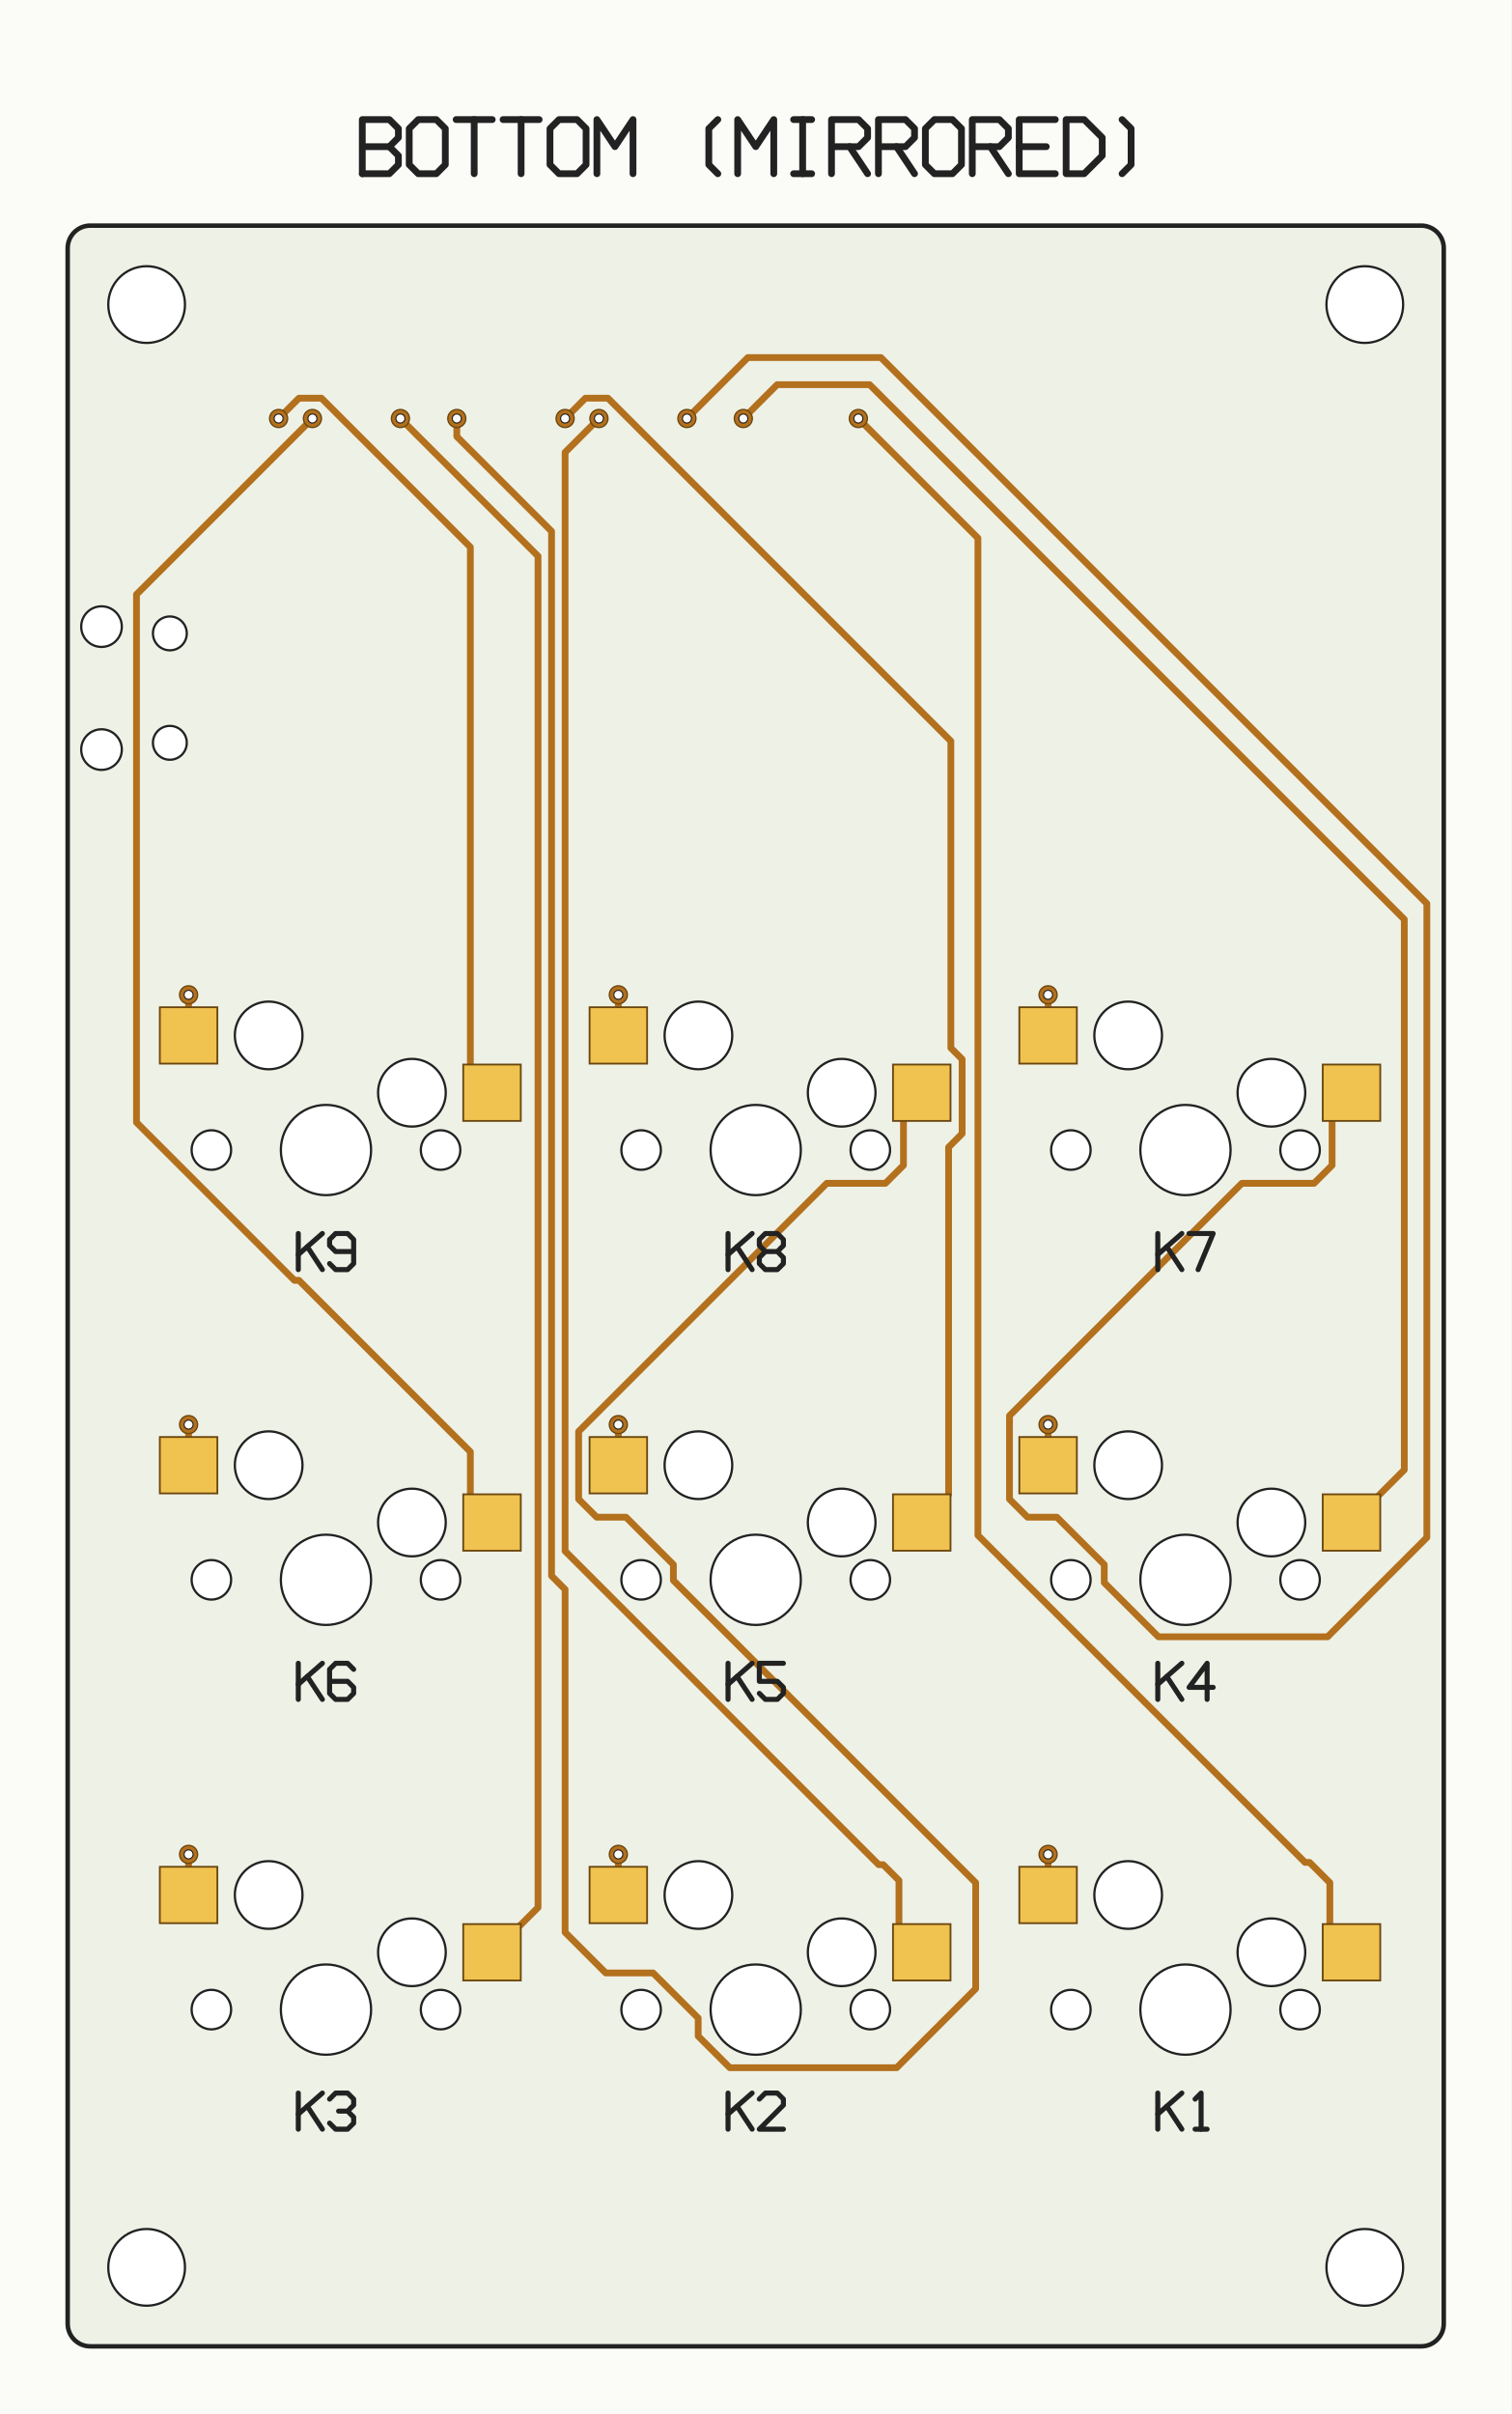
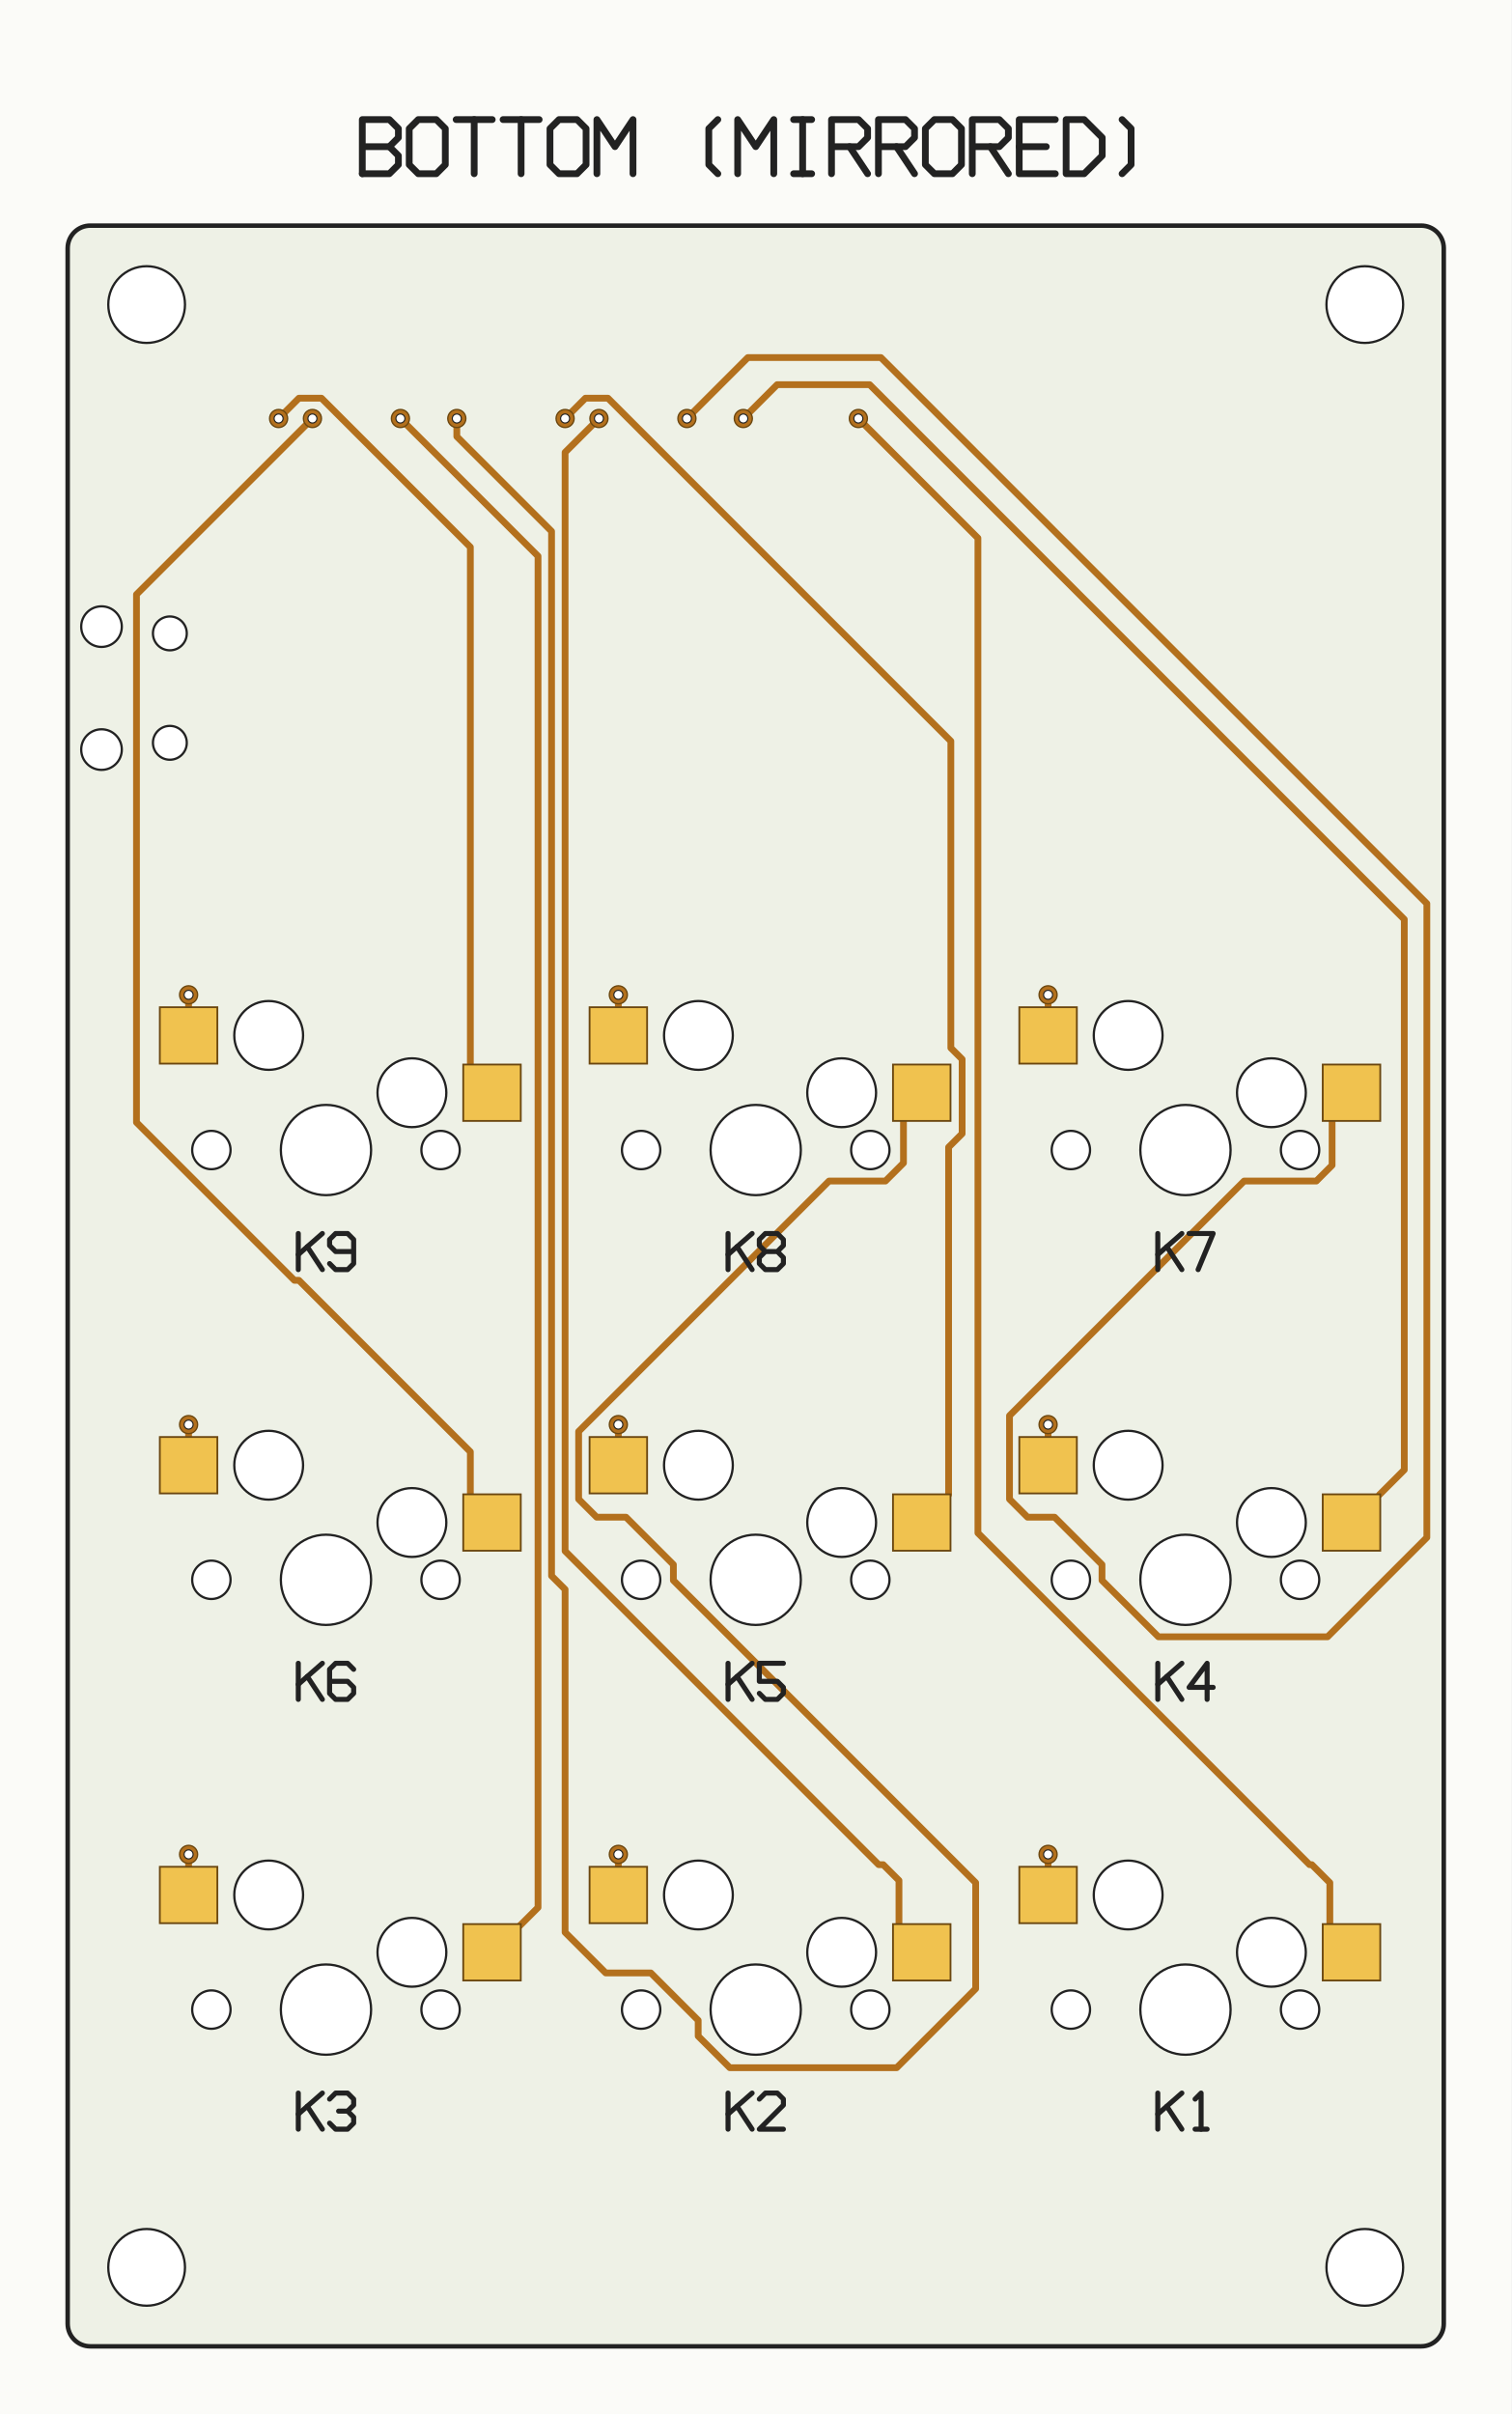
<svg xmlns="http://www.w3.org/2000/svg" viewBox="-33.5 -57 67 107" role="img" aria-label="macropad PCB, bottom seen from below and mirrored: copper, pads open in the mask and drills">
  <rect x="-33.5" y="-57" width="67" height="107" fill="#fbfbf8" />
  <polygon points="-29.5,47 -29.598,46.995 -29.695,46.981 -29.79,46.957 -29.883,46.924 -29.971,46.882 -30.056,46.831 -30.134,46.773 -30.207,46.707 -30.273,46.634 -30.331,46.556 -30.382,46.471 -30.424,46.383 -30.457,46.29 -30.481,46.195 -30.495,46.098 -30.5,46 -30.5,-46 -30.495,-46.098 -30.481,-46.195 -30.457,-46.29 -30.424,-46.383 -30.382,-46.471 -30.331,-46.556 -30.273,-46.634 -30.207,-46.707 -30.134,-46.773 -30.056,-46.831 -29.971,-46.882 -29.883,-46.924 -29.79,-46.957 -29.695,-46.981 -29.598,-46.995 -29.5,-47 29.5,-47 29.598,-46.995 29.695,-46.981 29.79,-46.957 29.883,-46.924 29.971,-46.882 30.056,-46.831 30.134,-46.773 30.207,-46.707 30.273,-46.634 30.331,-46.556 30.382,-46.471 30.424,-46.383 30.457,-46.29 30.481,-46.195 30.495,-46.098 30.5,-46 30.5,46 30.495,46.098 30.481,46.195 30.457,46.29 30.424,46.383 30.382,46.471 30.331,46.556 30.273,46.634 30.207,46.707 30.134,46.773 30.056,46.831 29.971,46.882 29.883,46.924 29.79,46.957 29.695,46.981 29.598,46.995 29.5,47" fill="#eef1e6" />
  <rect x="25.135" y="28.285" width="2.55" height="2.5" fill="#b3701d" />
  <rect x="11.685" y="25.745" width="2.55" height="2.5" fill="#b3701d" />
  <rect x="6.085" y="28.285" width="2.55" height="2.5" fill="#b3701d" />
  <rect x="-7.365" y="25.745" width="2.55" height="2.5" fill="#b3701d" />
  <rect x="-12.965" y="28.285" width="2.55" height="2.5" fill="#b3701d" />
  <rect x="-26.415" y="25.745" width="2.55" height="2.5" fill="#b3701d" />
  <rect x="25.135" y="9.235" width="2.55" height="2.5" fill="#b3701d" />
  <rect x="11.685" y="6.695" width="2.55" height="2.5" fill="#b3701d" />
  <rect x="6.085" y="9.235" width="2.55" height="2.5" fill="#b3701d" />
  <rect x="-7.365" y="6.695" width="2.55" height="2.5" fill="#b3701d" />
  <rect x="-12.965" y="9.235" width="2.55" height="2.5" fill="#b3701d" />
  <rect x="-26.415" y="6.695" width="2.55" height="2.5" fill="#b3701d" />
  <rect x="25.135" y="-9.815" width="2.55" height="2.5" fill="#b3701d" />
  <rect x="11.685" y="-12.355" width="2.55" height="2.5" fill="#b3701d" />
  <rect x="6.085" y="-9.815" width="2.55" height="2.5" fill="#b3701d" />
  <rect x="-7.365" y="-12.355" width="2.55" height="2.5" fill="#b3701d" />
  <rect x="-12.965" y="-9.815" width="2.55" height="2.5" fill="#b3701d" />
  <rect x="-26.415" y="-12.355" width="2.55" height="2.5" fill="#b3701d" />
-   <path d="M12.96 26.995L12.96 25.195M-6.09 26.995L-6.09 25.195M-25.14 26.995L-25.14 25.195M12.96 7.945L12.96 6.145M-6.09 7.945L-6.09 6.145M-25.14 7.945L-25.14 6.145M12.96 -11.105L12.96 -12.905M-6.09 -11.105L-6.09 -12.905M-25.14 -11.105L-25.14 -12.905M4.55 -38.45L9.85 -33.15M9.85 -33.15L9.85 11.05M9.85 11.05L24.35 25.55M24.35 25.55L24.55 25.55M24.55 25.55L25.45 26.45M25.45 26.45L25.45 28.35M-6.95 -38.45L-8.45 -36.95M-8.45 -36.95L-8.45 11.75M-8.45 11.75L5.45 25.65M5.45 25.65L5.65 25.65M5.65 25.65L6.35 26.35M6.35 26.35L6.35 28.35M-15.75 -38.45L-9.65 -32.35M-9.65 -32.35L-9.65 27.55M-9.65 27.55L-10.45 28.35M-0.55 -38.45L0.95 -39.95M0.95 -39.95L5.05 -39.95M5.05 -39.95L28.75 -16.25M28.75 -16.25L28.75 8.15M28.75 8.15L27.65 9.25M-8.45 -38.45L-7.55 -39.35M-7.55 -39.35L-6.55 -39.35M-6.55 -39.35L8.65 -24.15M8.65 -24.15L8.65 -10.55M8.65 -10.55L9.15 -10.05M9.15 -10.05L9.15 -6.75M9.15 -6.75L8.55 -6.15M8.55 -6.15L8.55 9.25M-19.65 -38.45L-27.45 -30.65M-27.45 -30.65L-27.45 -7.25M-27.45 -7.25L-20.45 -0.25M-20.45 -0.25L-20.25 -0.25M-20.25 -0.25L-12.65 7.35M-12.65 7.35L-12.65 9.25M-3.05 -38.45L-0.35 -41.15M-0.35 -41.15L5.55 -41.15M5.55 -41.15L29.75 -16.95M29.75 -16.95L29.75 11.15M29.75 11.15L25.35 15.55M25.35 15.55L17.85 15.55M17.85 15.55L15.45 13.15M15.45 13.15L15.45 12.35M15.45 12.35L13.35 10.25M13.35 10.25L12.05 10.25M12.05 10.25L11.25 9.45M11.25 9.45L11.25 5.75M11.25 5.75L21.55 -4.55M21.55 -4.55L24.75 -4.55M24.75 -4.55L25.55 -5.35M25.55 -5.35L25.55 -7.35M-13.25 -38.45L-13.25 -37.65M-13.25 -37.65L-9.05 -33.45M-9.05 -33.45L-9.05 12.85M-9.05 12.85L-8.45 13.45M-8.45 13.45L-8.45 28.65M-8.45 28.65L-6.65 30.45M-6.65 30.45L-4.55 30.45M-4.55 30.45L-2.55 32.45M-2.55 32.45L-2.55 33.25M-2.55 33.25L-1.15 34.65M-1.15 34.65L6.25 34.65M6.25 34.65L9.75 31.15M9.75 31.15L9.75 26.45M9.75 26.45L-3.65 13.05M-3.65 13.05L-3.65 12.35M-3.65 12.35L-5.75 10.25M-5.75 10.25L-7.05 10.25M-7.05 10.25L-7.85 9.45M-7.85 9.45L-7.85 6.45M-7.85 6.45L3.15 -4.55M3.15 -4.55L5.75 -4.55M5.75 -4.55L6.55 -5.35M6.55 -5.35L6.55 -7.35M-21.15 -38.45L-20.25 -39.35M-20.25 -39.35L-19.25 -39.35M-19.25 -39.35L-12.65 -32.75M-12.65 -32.75L-12.65 -9.75" fill="none" stroke="#b3701d" stroke-width="0.3" stroke-linecap="round" stroke-linejoin="round" />
+   <path d="M12.96 26.995L12.96 25.195M-6.09 26.995L-6.09 25.195M-25.14 26.995L-25.14 25.195M12.96 7.945L12.96 6.145M-6.09 7.945L-6.09 6.145M-25.14 7.945L-25.14 6.145M12.96 -11.105L12.96 -12.905M-6.09 -11.105L-6.09 -12.905M-25.14 -11.105L-25.14 -12.905M4.55 -38.45L9.85 -33.15M9.85 -33.15L9.85 10.95M9.85 10.95L24.55 25.65M24.55 25.65L24.65 25.65M24.65 25.65L25.45 26.45M25.45 26.45L25.45 28.35M-6.95 -38.45L-8.45 -36.95M-8.45 -36.95L-8.45 11.75M-8.45 11.75L5.45 25.65M5.45 25.65L5.65 25.65M5.65 25.65L6.35 26.35M6.35 26.35L6.35 28.35M-15.75 -38.45L-9.65 -32.35M-9.65 -32.35L-9.65 27.55M-9.65 27.55L-10.45 28.35M-0.55 -38.45L0.95 -39.95M0.95 -39.95L5.05 -39.95M5.05 -39.95L28.75 -16.25M28.75 -16.25L28.75 8.15M28.75 8.15L27.65 9.25M-8.45 -38.45L-7.55 -39.35M-7.55 -39.35L-6.55 -39.35M-6.55 -39.35L8.65 -24.15M8.65 -24.15L8.65 -10.55M8.65 -10.55L9.15 -10.05M9.15 -10.05L9.15 -6.75M9.15 -6.75L8.55 -6.15M8.55 -6.15L8.55 9.25M-19.65 -38.45L-27.45 -30.65M-27.45 -30.65L-27.45 -7.25M-27.45 -7.25L-20.45 -0.25M-20.45 -0.25L-20.25 -0.25M-20.25 -0.25L-12.65 7.35M-12.65 7.35L-12.65 9.25M-3.05 -38.45L-0.35 -41.15M-0.35 -41.15L5.55 -41.15M5.55 -41.15L29.75 -16.95M29.75 -16.95L29.75 11.15M29.75 11.15L25.35 15.55M25.35 15.55L17.85 15.55M17.85 15.55L15.35 13.05M15.35 13.05L15.35 12.35M15.35 12.35L13.25 10.25M13.25 10.25L12.05 10.25M12.05 10.25L11.25 9.45M11.25 9.45L11.25 5.75M11.25 5.75L21.65 -4.65M21.65 -4.65L24.85 -4.65M24.85 -4.65L25.55 -5.35M25.55 -5.35L25.55 -7.35M-13.25 -38.45L-13.25 -37.65M-13.25 -37.65L-9.05 -33.45M-9.05 -33.45L-9.05 12.85M-9.05 12.85L-8.45 13.45M-8.45 13.45L-8.45 28.65M-8.45 28.65L-6.65 30.45M-6.65 30.45L-4.65 30.45M-4.65 30.45L-2.55 32.55M-2.55 32.55L-2.55 33.25M-2.55 33.25L-1.15 34.65M-1.15 34.65L6.25 34.65M6.25 34.65L9.75 31.15M9.75 31.15L9.75 26.45M9.75 26.45L-3.65 13.05M-3.65 13.05L-3.65 12.35M-3.65 12.35L-5.75 10.25M-5.75 10.25L-7.05 10.25M-7.05 10.25L-7.85 9.45M-7.85 9.45L-7.85 6.45M-7.85 6.45L3.25 -4.65M3.25 -4.65L5.75 -4.65M5.75 -4.65L6.55 -5.45M6.55 -5.45L6.55 -7.35M-21.15 -38.45L-20.25 -39.35M-20.25 -39.35L-19.25 -39.35M-19.25 -39.35L-12.65 -32.75M-12.65 -32.75L-12.65 -9.75" fill="none" stroke="#b3701d" stroke-width="0.3" stroke-linecap="round" stroke-linejoin="round" />
  <circle cx="12.96" cy="25.195" r="0.4" fill="#b3701d" />
  <circle cx="-6.09" cy="25.195" r="0.4" fill="#b3701d" />
  <circle cx="-25.14" cy="25.195" r="0.4" fill="#b3701d" />
  <circle cx="12.96" cy="6.145" r="0.4" fill="#b3701d" />
  <circle cx="-6.09" cy="6.145" r="0.4" fill="#b3701d" />
  <circle cx="-25.14" cy="6.145" r="0.4" fill="#b3701d" />
  <circle cx="12.96" cy="-12.905" r="0.4" fill="#b3701d" />
  <circle cx="-6.09" cy="-12.905" r="0.4" fill="#b3701d" />
  <circle cx="-25.14" cy="-12.905" r="0.4" fill="#b3701d" />
  <circle cx="4.55" cy="-38.45" r="0.4" fill="#b3701d" />
  <circle cx="-6.95" cy="-38.45" r="0.4" fill="#b3701d" />
  <circle cx="-15.75" cy="-38.45" r="0.4" fill="#b3701d" />
  <circle cx="-0.55" cy="-38.45" r="0.4" fill="#b3701d" />
  <circle cx="-8.45" cy="-38.45" r="0.4" fill="#b3701d" />
  <circle cx="-19.65" cy="-38.45" r="0.4" fill="#b3701d" />
  <circle cx="-3.05" cy="-38.45" r="0.4" fill="#b3701d" />
  <circle cx="-13.25" cy="-38.45" r="0.4" fill="#b3701d" />
  <circle cx="-21.15" cy="-38.45" r="0.4" fill="#b3701d" />
  <rect x="25.135" y="28.285" width="2.55" height="2.5" fill="#f0c24f" stroke="#6b4710" stroke-width="0.08" />
  <rect x="11.685" y="25.745" width="2.55" height="2.5" fill="#f0c24f" stroke="#6b4710" stroke-width="0.08" />
  <rect x="6.085" y="28.285" width="2.55" height="2.5" fill="#f0c24f" stroke="#6b4710" stroke-width="0.08" />
  <rect x="-7.365" y="25.745" width="2.55" height="2.5" fill="#f0c24f" stroke="#6b4710" stroke-width="0.08" />
  <rect x="-12.965" y="28.285" width="2.55" height="2.5" fill="#f0c24f" stroke="#6b4710" stroke-width="0.08" />
  <rect x="-26.415" y="25.745" width="2.55" height="2.5" fill="#f0c24f" stroke="#6b4710" stroke-width="0.08" />
  <rect x="25.135" y="9.235" width="2.55" height="2.5" fill="#f0c24f" stroke="#6b4710" stroke-width="0.08" />
  <rect x="11.685" y="6.695" width="2.55" height="2.5" fill="#f0c24f" stroke="#6b4710" stroke-width="0.08" />
  <rect x="6.085" y="9.235" width="2.55" height="2.5" fill="#f0c24f" stroke="#6b4710" stroke-width="0.08" />
  <rect x="-7.365" y="6.695" width="2.55" height="2.5" fill="#f0c24f" stroke="#6b4710" stroke-width="0.08" />
  <rect x="-12.965" y="9.235" width="2.55" height="2.5" fill="#f0c24f" stroke="#6b4710" stroke-width="0.08" />
  <rect x="-26.415" y="6.695" width="2.55" height="2.5" fill="#f0c24f" stroke="#6b4710" stroke-width="0.08" />
  <rect x="25.135" y="-9.815" width="2.55" height="2.5" fill="#f0c24f" stroke="#6b4710" stroke-width="0.08" />
  <rect x="11.685" y="-12.355" width="2.55" height="2.5" fill="#f0c24f" stroke="#6b4710" stroke-width="0.08" />
  <rect x="6.085" y="-9.815" width="2.55" height="2.5" fill="#f0c24f" stroke="#6b4710" stroke-width="0.08" />
  <rect x="-7.365" y="-12.355" width="2.55" height="2.5" fill="#f0c24f" stroke="#6b4710" stroke-width="0.08" />
  <rect x="-12.965" y="-9.815" width="2.55" height="2.5" fill="#f0c24f" stroke="#6b4710" stroke-width="0.08" />
  <rect x="-26.415" y="-12.355" width="2.55" height="2.5" fill="#f0c24f" stroke="#6b4710" stroke-width="0.08" />
  <circle cx="12.96" cy="25.195" r="0.4" fill="#b3701d" stroke="#6b4710" stroke-width="0.06" />
  <circle cx="12.96" cy="25.195" r="0.2" fill="#ffffff" stroke="#222222" stroke-width="0.05" />
  <circle cx="-6.09" cy="25.195" r="0.4" fill="#b3701d" stroke="#6b4710" stroke-width="0.06" />
  <circle cx="-6.09" cy="25.195" r="0.2" fill="#ffffff" stroke="#222222" stroke-width="0.05" />
  <circle cx="-25.14" cy="25.195" r="0.4" fill="#b3701d" stroke="#6b4710" stroke-width="0.06" />
  <circle cx="-25.14" cy="25.195" r="0.2" fill="#ffffff" stroke="#222222" stroke-width="0.05" />
  <circle cx="12.96" cy="6.145" r="0.4" fill="#b3701d" stroke="#6b4710" stroke-width="0.06" />
  <circle cx="12.96" cy="6.145" r="0.2" fill="#ffffff" stroke="#222222" stroke-width="0.05" />
  <circle cx="-6.09" cy="6.145" r="0.4" fill="#b3701d" stroke="#6b4710" stroke-width="0.06" />
  <circle cx="-6.09" cy="6.145" r="0.2" fill="#ffffff" stroke="#222222" stroke-width="0.05" />
  <circle cx="-25.14" cy="6.145" r="0.4" fill="#b3701d" stroke="#6b4710" stroke-width="0.06" />
  <circle cx="-25.14" cy="6.145" r="0.2" fill="#ffffff" stroke="#222222" stroke-width="0.05" />
  <circle cx="12.96" cy="-12.905" r="0.4" fill="#b3701d" stroke="#6b4710" stroke-width="0.06" />
  <circle cx="12.96" cy="-12.905" r="0.2" fill="#ffffff" stroke="#222222" stroke-width="0.05" />
  <circle cx="-6.09" cy="-12.905" r="0.4" fill="#b3701d" stroke="#6b4710" stroke-width="0.06" />
  <circle cx="-6.09" cy="-12.905" r="0.2" fill="#ffffff" stroke="#222222" stroke-width="0.05" />
  <circle cx="-25.14" cy="-12.905" r="0.4" fill="#b3701d" stroke="#6b4710" stroke-width="0.06" />
  <circle cx="-25.14" cy="-12.905" r="0.2" fill="#ffffff" stroke="#222222" stroke-width="0.05" />
  <circle cx="4.55" cy="-38.45" r="0.4" fill="#b3701d" stroke="#6b4710" stroke-width="0.06" />
  <circle cx="4.55" cy="-38.45" r="0.2" fill="#ffffff" stroke="#222222" stroke-width="0.05" />
  <circle cx="-6.95" cy="-38.45" r="0.4" fill="#b3701d" stroke="#6b4710" stroke-width="0.06" />
  <circle cx="-6.95" cy="-38.45" r="0.2" fill="#ffffff" stroke="#222222" stroke-width="0.05" />
  <circle cx="-15.75" cy="-38.45" r="0.4" fill="#b3701d" stroke="#6b4710" stroke-width="0.06" />
  <circle cx="-15.75" cy="-38.45" r="0.2" fill="#ffffff" stroke="#222222" stroke-width="0.05" />
  <circle cx="-0.55" cy="-38.45" r="0.4" fill="#b3701d" stroke="#6b4710" stroke-width="0.06" />
  <circle cx="-0.55" cy="-38.45" r="0.2" fill="#ffffff" stroke="#222222" stroke-width="0.05" />
  <circle cx="-8.45" cy="-38.45" r="0.4" fill="#b3701d" stroke="#6b4710" stroke-width="0.06" />
  <circle cx="-8.45" cy="-38.45" r="0.2" fill="#ffffff" stroke="#222222" stroke-width="0.05" />
  <circle cx="-19.65" cy="-38.45" r="0.4" fill="#b3701d" stroke="#6b4710" stroke-width="0.06" />
  <circle cx="-19.65" cy="-38.45" r="0.2" fill="#ffffff" stroke="#222222" stroke-width="0.05" />
  <circle cx="-3.05" cy="-38.45" r="0.4" fill="#b3701d" stroke="#6b4710" stroke-width="0.06" />
  <circle cx="-3.05" cy="-38.45" r="0.2" fill="#ffffff" stroke="#222222" stroke-width="0.05" />
  <circle cx="-13.25" cy="-38.45" r="0.4" fill="#b3701d" stroke="#6b4710" stroke-width="0.06" />
  <circle cx="-13.25" cy="-38.45" r="0.2" fill="#ffffff" stroke="#222222" stroke-width="0.05" />
  <circle cx="-21.15" cy="-38.45" r="0.4" fill="#b3701d" stroke="#6b4710" stroke-width="0.06" />
  <circle cx="-21.15" cy="-38.45" r="0.2" fill="#ffffff" stroke="#222222" stroke-width="0.05" />
  <circle cx="27" cy="43.5" r="1.7" fill="#ffffff" stroke="#222222" stroke-width="0.1" />
  <circle cx="27" cy="-43.5" r="1.7" fill="#ffffff" stroke="#222222" stroke-width="0.1" />
  <circle cx="-27" cy="43.5" r="1.7" fill="#ffffff" stroke="#222222" stroke-width="0.1" />
  <circle cx="-27" cy="-43.5" r="1.7" fill="#ffffff" stroke="#222222" stroke-width="0.1" />
  <circle cx="-29" cy="-29.225" r="0.9" fill="#ffffff" stroke="#222222" stroke-width="0.1" />
  <circle cx="-29" cy="-23.775" r="0.9" fill="#ffffff" stroke="#222222" stroke-width="0.1" />
  <circle cx="-25.97" cy="-28.925" r="0.75" fill="#ffffff" stroke="#222222" stroke-width="0.1" />
  <circle cx="-25.97" cy="-24.075" r="0.75" fill="#ffffff" stroke="#222222" stroke-width="0.1" />
  <circle cx="19.05" cy="32.075" r="2" fill="#ffffff" stroke="#222222" stroke-width="0.1" />
-   <circle cx="22.86" cy="29.535" r="1.5" fill="#ffffff" stroke="#222222" stroke-width="0.1" />
-   <circle cx="16.51" cy="26.995" r="1.5" fill="#ffffff" stroke="#222222" stroke-width="0.1" />
-   <circle cx="24.13" cy="32.075" r="0.875" fill="#ffffff" stroke="#222222" stroke-width="0.1" />
-   <circle cx="13.97" cy="32.075" r="0.875" fill="#ffffff" stroke="#222222" stroke-width="0.1" />
+   <circle cx="22.86" cy="29.535" r="1.525" fill="#ffffff" stroke="#222222" stroke-width="0.1" />
+   <circle cx="16.51" cy="26.995" r="1.525" fill="#ffffff" stroke="#222222" stroke-width="0.1" />
+   <circle cx="24.13" cy="32.075" r="0.85" fill="#ffffff" stroke="#222222" stroke-width="0.1" />
+   <circle cx="13.97" cy="32.075" r="0.85" fill="#ffffff" stroke="#222222" stroke-width="0.1" />
  <circle cx="0" cy="32.075" r="2" fill="#ffffff" stroke="#222222" stroke-width="0.1" />
-   <circle cx="3.81" cy="29.535" r="1.5" fill="#ffffff" stroke="#222222" stroke-width="0.1" />
-   <circle cx="-2.54" cy="26.995" r="1.5" fill="#ffffff" stroke="#222222" stroke-width="0.1" />
-   <circle cx="5.08" cy="32.075" r="0.875" fill="#ffffff" stroke="#222222" stroke-width="0.1" />
-   <circle cx="-5.08" cy="32.075" r="0.875" fill="#ffffff" stroke="#222222" stroke-width="0.1" />
+   <circle cx="3.81" cy="29.535" r="1.525" fill="#ffffff" stroke="#222222" stroke-width="0.1" />
+   <circle cx="-2.54" cy="26.995" r="1.525" fill="#ffffff" stroke="#222222" stroke-width="0.1" />
+   <circle cx="5.08" cy="32.075" r="0.85" fill="#ffffff" stroke="#222222" stroke-width="0.1" />
+   <circle cx="-5.08" cy="32.075" r="0.85" fill="#ffffff" stroke="#222222" stroke-width="0.1" />
  <circle cx="-19.05" cy="32.075" r="2" fill="#ffffff" stroke="#222222" stroke-width="0.1" />
-   <circle cx="-15.24" cy="29.535" r="1.5" fill="#ffffff" stroke="#222222" stroke-width="0.1" />
-   <circle cx="-21.59" cy="26.995" r="1.5" fill="#ffffff" stroke="#222222" stroke-width="0.1" />
-   <circle cx="-13.97" cy="32.075" r="0.875" fill="#ffffff" stroke="#222222" stroke-width="0.1" />
-   <circle cx="-24.13" cy="32.075" r="0.875" fill="#ffffff" stroke="#222222" stroke-width="0.1" />
+   <circle cx="-15.24" cy="29.535" r="1.525" fill="#ffffff" stroke="#222222" stroke-width="0.1" />
+   <circle cx="-21.59" cy="26.995" r="1.525" fill="#ffffff" stroke="#222222" stroke-width="0.1" />
+   <circle cx="-13.97" cy="32.075" r="0.85" fill="#ffffff" stroke="#222222" stroke-width="0.1" />
+   <circle cx="-24.13" cy="32.075" r="0.85" fill="#ffffff" stroke="#222222" stroke-width="0.1" />
  <circle cx="19.05" cy="13.025" r="2" fill="#ffffff" stroke="#222222" stroke-width="0.1" />
-   <circle cx="22.86" cy="10.485" r="1.5" fill="#ffffff" stroke="#222222" stroke-width="0.1" />
-   <circle cx="16.51" cy="7.945" r="1.5" fill="#ffffff" stroke="#222222" stroke-width="0.1" />
-   <circle cx="24.13" cy="13.025" r="0.875" fill="#ffffff" stroke="#222222" stroke-width="0.1" />
-   <circle cx="13.97" cy="13.025" r="0.875" fill="#ffffff" stroke="#222222" stroke-width="0.1" />
+   <circle cx="22.86" cy="10.485" r="1.525" fill="#ffffff" stroke="#222222" stroke-width="0.1" />
+   <circle cx="16.51" cy="7.945" r="1.525" fill="#ffffff" stroke="#222222" stroke-width="0.1" />
+   <circle cx="24.13" cy="13.025" r="0.85" fill="#ffffff" stroke="#222222" stroke-width="0.1" />
+   <circle cx="13.97" cy="13.025" r="0.85" fill="#ffffff" stroke="#222222" stroke-width="0.1" />
  <circle cx="0" cy="13.025" r="2" fill="#ffffff" stroke="#222222" stroke-width="0.1" />
-   <circle cx="3.81" cy="10.485" r="1.5" fill="#ffffff" stroke="#222222" stroke-width="0.1" />
-   <circle cx="-2.54" cy="7.945" r="1.5" fill="#ffffff" stroke="#222222" stroke-width="0.1" />
-   <circle cx="5.08" cy="13.025" r="0.875" fill="#ffffff" stroke="#222222" stroke-width="0.1" />
-   <circle cx="-5.08" cy="13.025" r="0.875" fill="#ffffff" stroke="#222222" stroke-width="0.1" />
+   <circle cx="3.81" cy="10.485" r="1.525" fill="#ffffff" stroke="#222222" stroke-width="0.1" />
+   <circle cx="-2.54" cy="7.945" r="1.525" fill="#ffffff" stroke="#222222" stroke-width="0.1" />
+   <circle cx="5.08" cy="13.025" r="0.85" fill="#ffffff" stroke="#222222" stroke-width="0.1" />
+   <circle cx="-5.08" cy="13.025" r="0.85" fill="#ffffff" stroke="#222222" stroke-width="0.1" />
  <circle cx="-19.05" cy="13.025" r="2" fill="#ffffff" stroke="#222222" stroke-width="0.1" />
-   <circle cx="-15.24" cy="10.485" r="1.5" fill="#ffffff" stroke="#222222" stroke-width="0.1" />
-   <circle cx="-21.59" cy="7.945" r="1.5" fill="#ffffff" stroke="#222222" stroke-width="0.1" />
-   <circle cx="-13.97" cy="13.025" r="0.875" fill="#ffffff" stroke="#222222" stroke-width="0.1" />
-   <circle cx="-24.13" cy="13.025" r="0.875" fill="#ffffff" stroke="#222222" stroke-width="0.1" />
+   <circle cx="-15.24" cy="10.485" r="1.525" fill="#ffffff" stroke="#222222" stroke-width="0.1" />
+   <circle cx="-21.59" cy="7.945" r="1.525" fill="#ffffff" stroke="#222222" stroke-width="0.1" />
+   <circle cx="-13.97" cy="13.025" r="0.85" fill="#ffffff" stroke="#222222" stroke-width="0.1" />
+   <circle cx="-24.13" cy="13.025" r="0.85" fill="#ffffff" stroke="#222222" stroke-width="0.1" />
  <circle cx="19.05" cy="-6.025" r="2" fill="#ffffff" stroke="#222222" stroke-width="0.1" />
-   <circle cx="22.86" cy="-8.565" r="1.5" fill="#ffffff" stroke="#222222" stroke-width="0.1" />
-   <circle cx="16.51" cy="-11.105" r="1.5" fill="#ffffff" stroke="#222222" stroke-width="0.1" />
-   <circle cx="24.13" cy="-6.025" r="0.875" fill="#ffffff" stroke="#222222" stroke-width="0.1" />
-   <circle cx="13.97" cy="-6.025" r="0.875" fill="#ffffff" stroke="#222222" stroke-width="0.1" />
+   <circle cx="22.86" cy="-8.565" r="1.525" fill="#ffffff" stroke="#222222" stroke-width="0.1" />
+   <circle cx="16.51" cy="-11.105" r="1.525" fill="#ffffff" stroke="#222222" stroke-width="0.1" />
+   <circle cx="24.13" cy="-6.025" r="0.85" fill="#ffffff" stroke="#222222" stroke-width="0.1" />
+   <circle cx="13.97" cy="-6.025" r="0.85" fill="#ffffff" stroke="#222222" stroke-width="0.1" />
  <circle cx="0" cy="-6.025" r="2" fill="#ffffff" stroke="#222222" stroke-width="0.1" />
-   <circle cx="3.81" cy="-8.565" r="1.5" fill="#ffffff" stroke="#222222" stroke-width="0.1" />
-   <circle cx="-2.54" cy="-11.105" r="1.5" fill="#ffffff" stroke="#222222" stroke-width="0.1" />
-   <circle cx="5.08" cy="-6.025" r="0.875" fill="#ffffff" stroke="#222222" stroke-width="0.1" />
-   <circle cx="-5.08" cy="-6.025" r="0.875" fill="#ffffff" stroke="#222222" stroke-width="0.1" />
+   <circle cx="3.81" cy="-8.565" r="1.525" fill="#ffffff" stroke="#222222" stroke-width="0.1" />
+   <circle cx="-2.54" cy="-11.105" r="1.525" fill="#ffffff" stroke="#222222" stroke-width="0.1" />
+   <circle cx="5.08" cy="-6.025" r="0.85" fill="#ffffff" stroke="#222222" stroke-width="0.1" />
+   <circle cx="-5.08" cy="-6.025" r="0.85" fill="#ffffff" stroke="#222222" stroke-width="0.1" />
  <circle cx="-19.05" cy="-6.025" r="2" fill="#ffffff" stroke="#222222" stroke-width="0.1" />
-   <circle cx="-15.24" cy="-8.565" r="1.5" fill="#ffffff" stroke="#222222" stroke-width="0.1" />
-   <circle cx="-21.59" cy="-11.105" r="1.5" fill="#ffffff" stroke="#222222" stroke-width="0.1" />
-   <circle cx="-13.97" cy="-6.025" r="0.875" fill="#ffffff" stroke="#222222" stroke-width="0.1" />
-   <circle cx="-24.13" cy="-6.025" r="0.875" fill="#ffffff" stroke="#222222" stroke-width="0.1" />
+   <circle cx="-15.24" cy="-8.565" r="1.525" fill="#ffffff" stroke="#222222" stroke-width="0.1" />
+   <circle cx="-21.59" cy="-11.105" r="1.525" fill="#ffffff" stroke="#222222" stroke-width="0.1" />
+   <circle cx="-13.97" cy="-6.025" r="0.85" fill="#ffffff" stroke="#222222" stroke-width="0.1" />
+   <circle cx="-24.13" cy="-6.025" r="0.85" fill="#ffffff" stroke="#222222" stroke-width="0.1" />
  <path d="M17.823 37.375L17.823 35.775" fill="none" stroke="#222222" stroke-width="0.224" stroke-linecap="round" stroke-linejoin="round" />
  <path d="M18.89 35.775L17.823 36.708" fill="none" stroke="#222222" stroke-width="0.224" stroke-linecap="round" stroke-linejoin="round" />
  <path d="M18.223 36.362L18.89 37.375" fill="none" stroke="#222222" stroke-width="0.224" stroke-linecap="round" stroke-linejoin="round" />
  <path d="M19.477 36.042L19.743 35.775L19.743 37.375" fill="none" stroke="#222222" stroke-width="0.224" stroke-linecap="round" stroke-linejoin="round" />
  <path d="M19.477 37.375L20.01 37.375" fill="none" stroke="#222222" stroke-width="0.224" stroke-linecap="round" stroke-linejoin="round" />
  <path d="M-1.227 37.375L-1.227 35.775" fill="none" stroke="#222222" stroke-width="0.224" stroke-linecap="round" stroke-linejoin="round" />
  <path d="M-0.16 35.775L-1.227 36.708" fill="none" stroke="#222222" stroke-width="0.224" stroke-linecap="round" stroke-linejoin="round" />
  <path d="M-0.827 36.362L-0.16 37.375" fill="none" stroke="#222222" stroke-width="0.224" stroke-linecap="round" stroke-linejoin="round" />
  <path d="M0.16 36.042L0.427 35.775L0.96 35.775L1.227 36.042L1.227 36.308L0.16 37.375L1.227 37.375" fill="none" stroke="#222222" stroke-width="0.224" stroke-linecap="round" stroke-linejoin="round" />
  <path d="M-20.277 37.375L-20.277 35.775" fill="none" stroke="#222222" stroke-width="0.224" stroke-linecap="round" stroke-linejoin="round" />
  <path d="M-19.21 35.775L-20.277 36.708" fill="none" stroke="#222222" stroke-width="0.224" stroke-linecap="round" stroke-linejoin="round" />
  <path d="M-19.877 36.362L-19.21 37.375" fill="none" stroke="#222222" stroke-width="0.224" stroke-linecap="round" stroke-linejoin="round" />
  <path d="M-18.89 36.042L-18.623 35.775L-18.09 35.775L-17.823 36.042L-17.823 36.308L-18.09 36.575L-18.49 36.575" fill="none" stroke="#222222" stroke-width="0.224" stroke-linecap="round" stroke-linejoin="round" />
  <path d="M-18.09 36.575L-17.823 36.842L-17.823 37.108L-18.09 37.375L-18.623 37.375L-18.89 37.108" fill="none" stroke="#222222" stroke-width="0.224" stroke-linecap="round" stroke-linejoin="round" />
  <path d="M17.823 18.325L17.823 16.725" fill="none" stroke="#222222" stroke-width="0.224" stroke-linecap="round" stroke-linejoin="round" />
  <path d="M18.89 16.725L17.823 17.658" fill="none" stroke="#222222" stroke-width="0.224" stroke-linecap="round" stroke-linejoin="round" />
  <path d="M18.223 17.312L18.89 18.325" fill="none" stroke="#222222" stroke-width="0.224" stroke-linecap="round" stroke-linejoin="round" />
  <path d="M20.01 18.325L20.01 16.725L19.21 17.792L20.277 17.792" fill="none" stroke="#222222" stroke-width="0.224" stroke-linecap="round" stroke-linejoin="round" />
  <path d="M-1.227 18.325L-1.227 16.725" fill="none" stroke="#222222" stroke-width="0.224" stroke-linecap="round" stroke-linejoin="round" />
  <path d="M-0.16 16.725L-1.227 17.658" fill="none" stroke="#222222" stroke-width="0.224" stroke-linecap="round" stroke-linejoin="round" />
  <path d="M-0.827 17.312L-0.16 18.325" fill="none" stroke="#222222" stroke-width="0.224" stroke-linecap="round" stroke-linejoin="round" />
  <path d="M1.227 16.725L0.16 16.725L0.16 17.525L0.96 17.525L1.227 17.792L1.227 18.058L0.96 18.325L0.427 18.325L0.16 18.058" fill="none" stroke="#222222" stroke-width="0.224" stroke-linecap="round" stroke-linejoin="round" />
  <path d="M-20.277 18.325L-20.277 16.725" fill="none" stroke="#222222" stroke-width="0.224" stroke-linecap="round" stroke-linejoin="round" />
  <path d="M-19.21 16.725L-20.277 17.658" fill="none" stroke="#222222" stroke-width="0.224" stroke-linecap="round" stroke-linejoin="round" />
  <path d="M-19.877 17.312L-19.21 18.325" fill="none" stroke="#222222" stroke-width="0.224" stroke-linecap="round" stroke-linejoin="round" />
  <path d="M-17.823 16.992L-18.09 16.725L-18.623 16.725L-18.89 16.992L-18.89 18.058L-18.623 18.325L-18.09 18.325L-17.823 18.058L-17.823 17.792L-18.09 17.525L-18.89 17.525" fill="none" stroke="#222222" stroke-width="0.224" stroke-linecap="round" stroke-linejoin="round" />
  <path d="M17.823 -0.725L17.823 -2.325" fill="none" stroke="#222222" stroke-width="0.224" stroke-linecap="round" stroke-linejoin="round" />
  <path d="M18.89 -2.325L17.823 -1.392" fill="none" stroke="#222222" stroke-width="0.224" stroke-linecap="round" stroke-linejoin="round" />
  <path d="M18.223 -1.738L18.89 -0.725" fill="none" stroke="#222222" stroke-width="0.224" stroke-linecap="round" stroke-linejoin="round" />
  <path d="M19.21 -2.325L20.277 -2.325L19.61 -0.725" fill="none" stroke="#222222" stroke-width="0.224" stroke-linecap="round" stroke-linejoin="round" />
  <path d="M-1.227 -0.725L-1.227 -2.325" fill="none" stroke="#222222" stroke-width="0.224" stroke-linecap="round" stroke-linejoin="round" />
  <path d="M-0.16 -2.325L-1.227 -1.392" fill="none" stroke="#222222" stroke-width="0.224" stroke-linecap="round" stroke-linejoin="round" />
  <path d="M-0.827 -1.738L-0.16 -0.725" fill="none" stroke="#222222" stroke-width="0.224" stroke-linecap="round" stroke-linejoin="round" />
  <path d="M0.427 -1.525L0.16 -1.792L0.16 -2.058L0.427 -2.325L0.96 -2.325L1.227 -2.058L1.227 -1.792L0.96 -1.525L0.427 -1.525L0.16 -1.258L0.16 -0.992L0.427 -0.725L0.96 -0.725L1.227 -0.992L1.227 -1.258L0.96 -1.525" fill="none" stroke="#222222" stroke-width="0.224" stroke-linecap="round" stroke-linejoin="round" />
  <path d="M-20.277 -0.725L-20.277 -2.325" fill="none" stroke="#222222" stroke-width="0.224" stroke-linecap="round" stroke-linejoin="round" />
  <path d="M-19.21 -2.325L-20.277 -1.392" fill="none" stroke="#222222" stroke-width="0.224" stroke-linecap="round" stroke-linejoin="round" />
  <path d="M-19.877 -1.738L-19.21 -0.725" fill="none" stroke="#222222" stroke-width="0.224" stroke-linecap="round" stroke-linejoin="round" />
  <path d="M-18.89 -0.992L-18.623 -0.725L-18.09 -0.725L-17.823 -0.992L-17.823 -2.058L-18.09 -2.325L-18.623 -2.325L-18.89 -2.058L-18.89 -1.792L-18.623 -1.525L-17.823 -1.525" fill="none" stroke="#222222" stroke-width="0.224" stroke-linecap="round" stroke-linejoin="round" />
  <polygon points="-29.5,47 -29.598,46.995 -29.695,46.981 -29.79,46.957 -29.883,46.924 -29.971,46.882 -30.056,46.831 -30.134,46.773 -30.207,46.707 -30.273,46.634 -30.331,46.556 -30.382,46.471 -30.424,46.383 -30.457,46.29 -30.481,46.195 -30.495,46.098 -30.5,46 -30.5,-46 -30.495,-46.098 -30.481,-46.195 -30.457,-46.29 -30.424,-46.383 -30.382,-46.471 -30.331,-46.556 -30.273,-46.634 -30.207,-46.707 -30.134,-46.773 -30.056,-46.831 -29.971,-46.882 -29.883,-46.924 -29.79,-46.957 -29.695,-46.981 -29.598,-46.995 -29.5,-47 29.5,-47 29.598,-46.995 29.695,-46.981 29.79,-46.957 29.883,-46.924 29.971,-46.882 30.056,-46.831 30.134,-46.773 30.207,-46.707 30.273,-46.634 30.331,-46.556 30.382,-46.471 30.424,-46.383 30.457,-46.29 30.481,-46.195 30.495,-46.098 30.5,-46 30.5,46 30.495,46.098 30.481,46.195 30.457,46.29 30.424,46.383 30.382,46.471 30.331,46.556 30.273,46.634 30.207,46.707 30.134,46.773 30.056,46.831 29.971,46.882 29.883,46.924 29.79,46.957 29.695,46.981 29.598,46.995 29.5,47" fill="none" stroke="#222222" stroke-width="0.2" stroke-linejoin="round" />
  <path d="M-17.44 -49.3L-17.44 -51.7L-16.24 -51.7L-15.84 -51.3L-15.84 -50.9L-16.24 -50.5L-17.44 -50.5" fill="none" stroke="#222222" stroke-width="0.3" stroke-linecap="round" stroke-linejoin="round" />
  <path d="M-16.24 -50.5L-15.84 -50.1L-15.84 -49.7L-16.24 -49.3L-17.44 -49.3" fill="none" stroke="#222222" stroke-width="0.3" stroke-linecap="round" stroke-linejoin="round" />
  <path d="M-14.96 -49.3L-15.36 -49.7L-15.36 -51.3L-14.96 -51.7L-14.16 -51.7L-13.76 -51.3L-13.76 -49.7L-14.16 -49.3L-14.96 -49.3" fill="none" stroke="#222222" stroke-width="0.3" stroke-linecap="round" stroke-linejoin="round" />
  <path d="M-13.28 -51.7L-11.68 -51.7" fill="none" stroke="#222222" stroke-width="0.3" stroke-linecap="round" stroke-linejoin="round" />
  <path d="M-12.48 -51.7L-12.48 -49.3" fill="none" stroke="#222222" stroke-width="0.3" stroke-linecap="round" stroke-linejoin="round" />
  <path d="M-11.2 -51.7L-9.6 -51.7" fill="none" stroke="#222222" stroke-width="0.3" stroke-linecap="round" stroke-linejoin="round" />
  <path d="M-10.4 -51.7L-10.4 -49.3" fill="none" stroke="#222222" stroke-width="0.3" stroke-linecap="round" stroke-linejoin="round" />
  <path d="M-8.72 -49.3L-9.12 -49.7L-9.12 -51.3L-8.72 -51.7L-7.92 -51.7L-7.52 -51.3L-7.52 -49.7L-7.92 -49.3L-8.72 -49.3" fill="none" stroke="#222222" stroke-width="0.3" stroke-linecap="round" stroke-linejoin="round" />
  <path d="M-7.04 -49.3L-7.04 -51.7L-6.24 -50.5L-5.44 -51.7L-5.44 -49.3" fill="none" stroke="#222222" stroke-width="0.3" stroke-linecap="round" stroke-linejoin="round" />
  <path d="M-1.68 -51.7L-2.08 -51.3L-2.08 -49.7L-1.68 -49.3" fill="none" stroke="#222222" stroke-width="0.3" stroke-linecap="round" stroke-linejoin="round" />
  <path d="M-0.8 -49.3L-0.8 -51.7L0 -50.5L0.8 -51.7L0.8 -49.3" fill="none" stroke="#222222" stroke-width="0.3" stroke-linecap="round" stroke-linejoin="round" />
  <path d="M1.68 -51.7L2.48 -51.7" fill="none" stroke="#222222" stroke-width="0.3" stroke-linecap="round" stroke-linejoin="round" />
  <path d="M2.08 -51.7L2.08 -49.3" fill="none" stroke="#222222" stroke-width="0.3" stroke-linecap="round" stroke-linejoin="round" />
  <path d="M1.68 -49.3L2.48 -49.3" fill="none" stroke="#222222" stroke-width="0.3" stroke-linecap="round" stroke-linejoin="round" />
  <path d="M3.36 -49.3L3.36 -51.7L4.56 -51.7L4.96 -51.3L4.96 -50.9L4.56 -50.5L3.36 -50.5" fill="none" stroke="#222222" stroke-width="0.3" stroke-linecap="round" stroke-linejoin="round" />
  <path d="M4.16 -50.5L4.96 -49.3" fill="none" stroke="#222222" stroke-width="0.3" stroke-linecap="round" stroke-linejoin="round" />
  <path d="M5.44 -49.3L5.44 -51.7L6.64 -51.7L7.04 -51.3L7.04 -50.9L6.64 -50.5L5.44 -50.5" fill="none" stroke="#222222" stroke-width="0.3" stroke-linecap="round" stroke-linejoin="round" />
  <path d="M6.24 -50.5L7.04 -49.3" fill="none" stroke="#222222" stroke-width="0.3" stroke-linecap="round" stroke-linejoin="round" />
  <path d="M7.92 -49.3L7.52 -49.7L7.52 -51.3L7.92 -51.7L8.72 -51.7L9.12 -51.3L9.12 -49.7L8.72 -49.3L7.92 -49.3" fill="none" stroke="#222222" stroke-width="0.3" stroke-linecap="round" stroke-linejoin="round" />
  <path d="M9.6 -49.3L9.6 -51.7L10.8 -51.7L11.2 -51.3L11.2 -50.9L10.8 -50.5L9.6 -50.5" fill="none" stroke="#222222" stroke-width="0.3" stroke-linecap="round" stroke-linejoin="round" />
  <path d="M10.4 -50.5L11.2 -49.3" fill="none" stroke="#222222" stroke-width="0.3" stroke-linecap="round" stroke-linejoin="round" />
  <path d="M13.28 -51.7L11.68 -51.7L11.68 -49.3L13.28 -49.3" fill="none" stroke="#222222" stroke-width="0.3" stroke-linecap="round" stroke-linejoin="round" />
  <path d="M11.68 -50.5L12.88 -50.5" fill="none" stroke="#222222" stroke-width="0.3" stroke-linecap="round" stroke-linejoin="round" />
  <path d="M13.76 -49.3L13.76 -51.7L14.56 -51.7L15.36 -50.9L15.36 -50.1L14.56 -49.3L13.76 -49.3" fill="none" stroke="#222222" stroke-width="0.3" stroke-linecap="round" stroke-linejoin="round" />
  <path d="M16.24 -51.7L16.64 -51.3L16.64 -49.7L16.24 -49.3" fill="none" stroke="#222222" stroke-width="0.3" stroke-linecap="round" stroke-linejoin="round" />
</svg>
